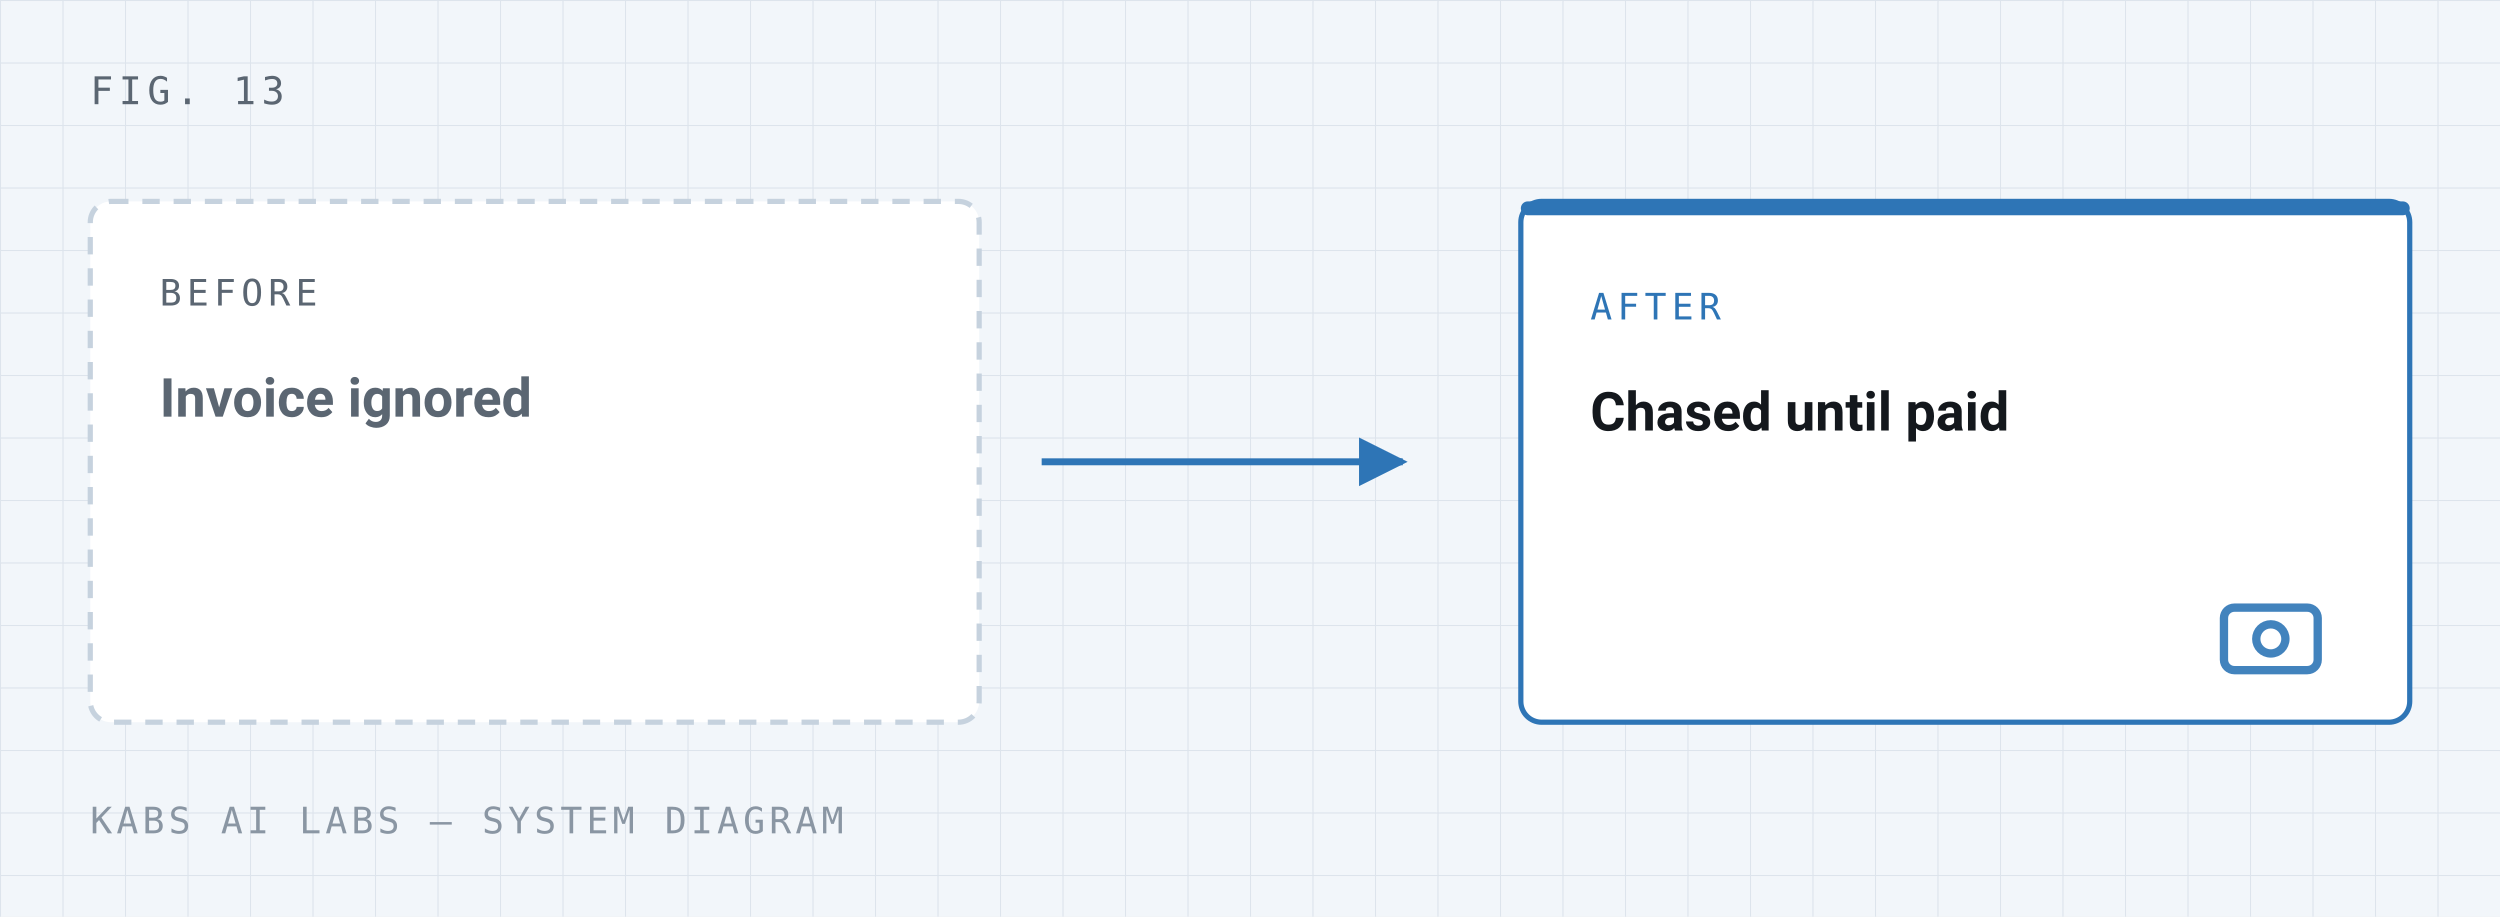
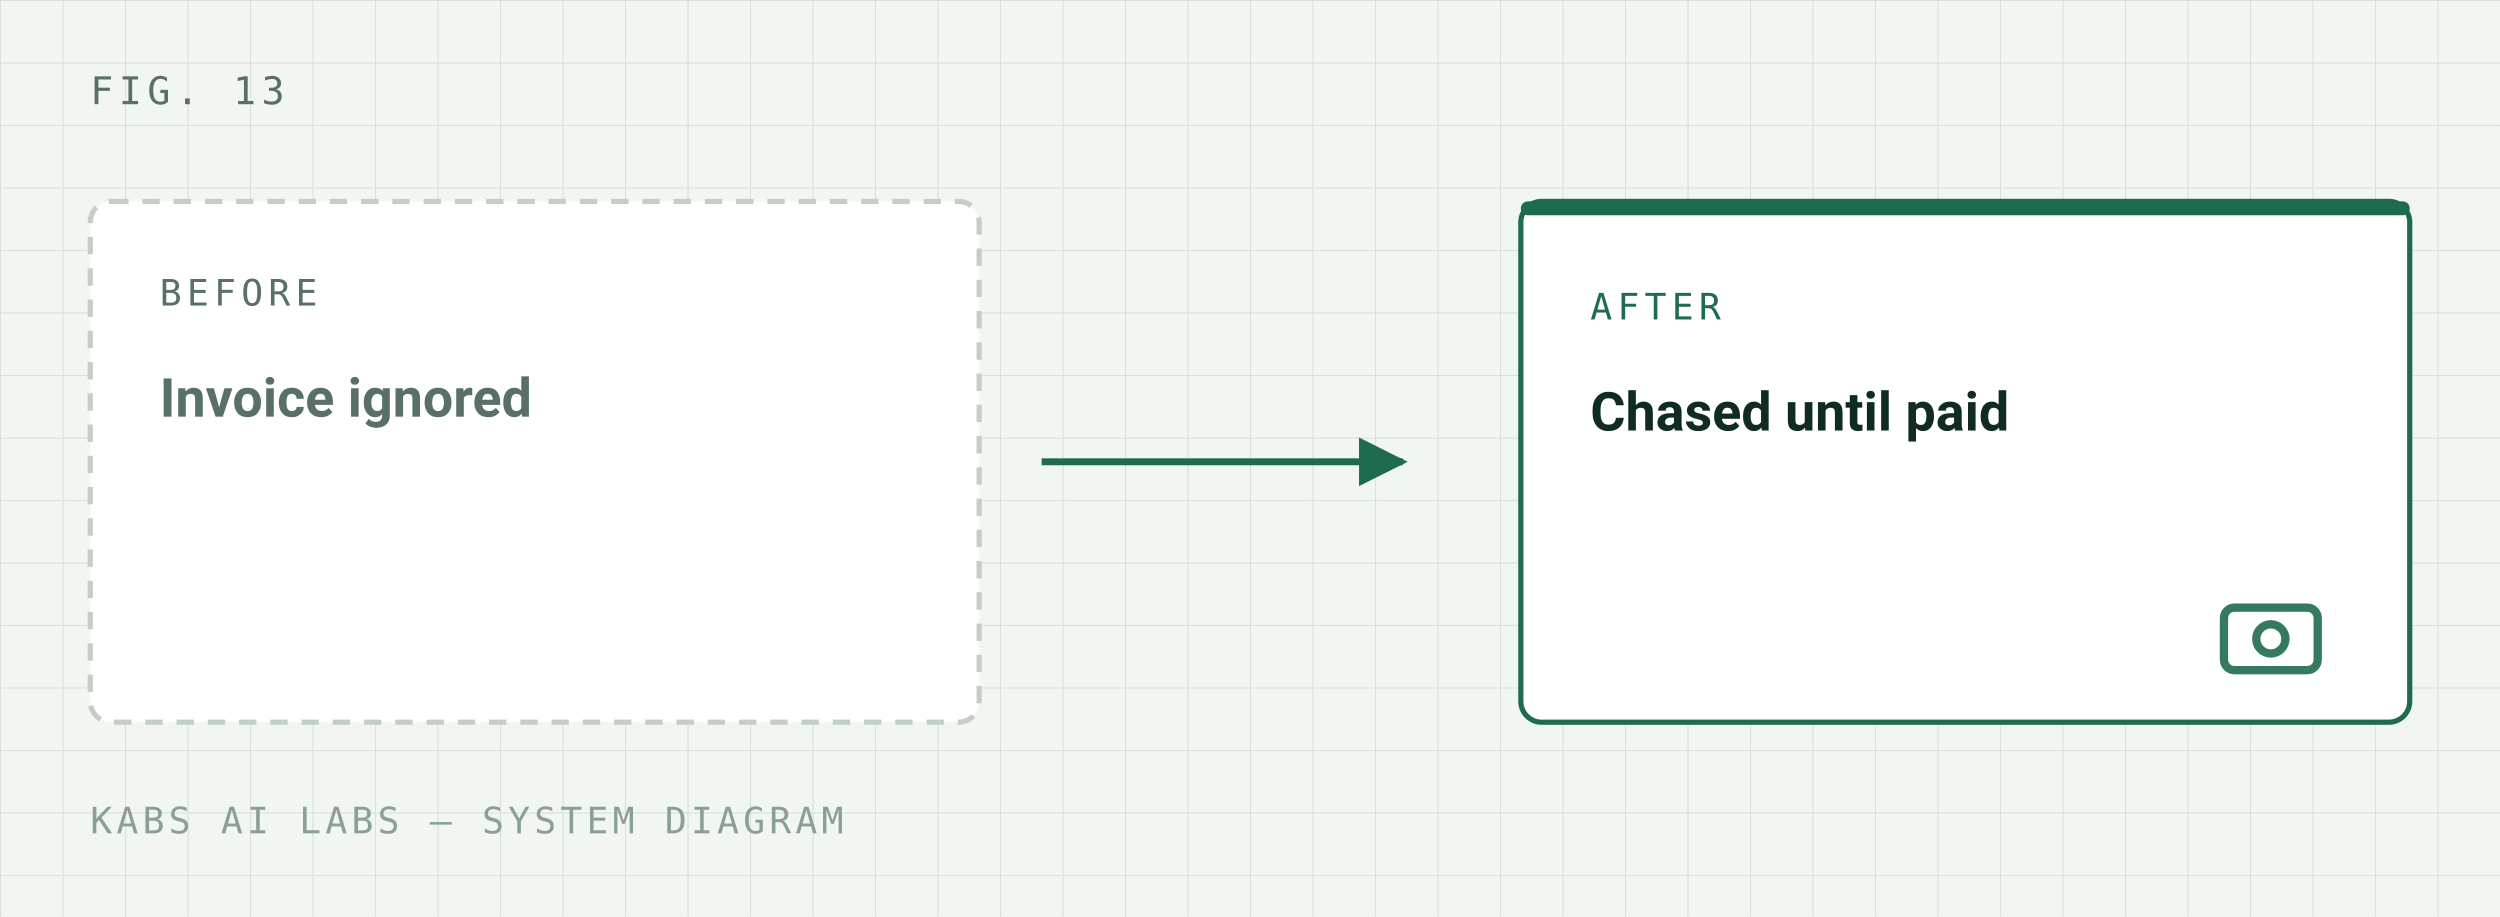
<svg xmlns="http://www.w3.org/2000/svg" viewBox="0 0 720 264" role="img" aria-label="Diagram: Invoice ignored becomes Chased until paid">
  <defs>
    <pattern id="g13" width="18" height="18" patternUnits="userSpaceOnUse">
-       <path d="M18 0H0v18" fill="none" stroke="#DDE4EC" stroke-width=".6" />
+       <path d="M18 0H0v18" fill="none" stroke="#D8E0D9" stroke-width=".6" />
    </pattern>
    <marker id="a13" viewBox="0 0 10 10" refX="9" refY="5" markerWidth="7" markerHeight="7" orient="auto">
-       <path d="M0 0l10 5-10 5z" fill="#2E75B6" />
+       <path d="M0 0l10 5-10 5z" fill="#1F6B4E" />
    </marker>
  </defs>
-   <rect width="720" height="264" fill="#F2F6FA" />
+   <rect width="720" height="264" fill="#F1F6F1" />
  <rect width="720" height="264" fill="url(#g13)" />
-   <text x="26" y="30" font-family="ui-monospace,Menlo,monospace" font-size="11" letter-spacing="1.6" fill="#5B6672">FIG. 13</text>
-   <rect x="26" y="58" width="256" height="150" rx="6" fill="#fff" stroke="#C6D2DE" stroke-width="1.5" stroke-dasharray="5 4" />
-   <text x="46" y="88" font-family="ui-monospace,Menlo,monospace" font-size="10.5" letter-spacing="1.5" fill="#5B6672">BEFORE</text>
-   <text x="46" y="120" font-family="-apple-system,Segoe UI,Roboto,sans-serif" font-size="15.5" font-weight="600" fill="#5B6672">
+   <text x="26" y="30" font-family="ui-monospace,Menlo,monospace" font-size="11" letter-spacing="1.6" fill="#587067">FIG. 13</text>
+   <rect x="26" y="58" width="256" height="150" rx="6" fill="#fff" stroke="#C3CFC6" stroke-width="1.5" stroke-dasharray="5 4" />
+   <text x="46" y="88" font-family="ui-monospace,Menlo,monospace" font-size="10.5" letter-spacing="1.5" fill="#587067">BEFORE</text>
+   <text x="46" y="120" font-family="-apple-system,Segoe UI,Roboto,sans-serif" font-size="15.5" font-weight="600" fill="#587067">
    <tspan x="46" y="120">Invoice ignored</tspan>
  </text>
-   <line x1="300" y1="133" x2="404" y2="133" stroke="#2E75B6" stroke-width="2" marker-end="url(#a13)" />
-   <rect x="438" y="58" width="256" height="150" rx="6" fill="#fff" stroke="#2E75B6" stroke-width="1.5" />
-   <rect x="438" y="58" width="256" height="4" rx="2" fill="#2E75B6" />
-   <text x="458" y="92" font-family="ui-monospace,Menlo,monospace" font-size="10.5" letter-spacing="1.5" fill="#2E75B6">AFTER</text>
-   <text x="458" y="124" font-family="-apple-system,Segoe UI,Roboto,sans-serif" font-size="15.5" font-weight="700" fill="#14181D">
+   <line x1="300" y1="133" x2="404" y2="133" stroke="#1F6B4E" stroke-width="2" marker-end="url(#a13)" />
+   <rect x="438" y="58" width="256" height="150" rx="6" fill="#fff" stroke="#1F6B4E" stroke-width="1.5" />
+   <rect x="438" y="58" width="256" height="4" rx="2" fill="#1F6B4E" />
+   <text x="458" y="92" font-family="ui-monospace,Menlo,monospace" font-size="10.5" letter-spacing="1.5" fill="#1F6B4E">AFTER</text>
+   <text x="458" y="124" font-family="-apple-system,Segoe UI,Roboto,sans-serif" font-size="15.5" font-weight="700" fill="#0F2B24">
    <tspan x="458" y="124">Chased until paid</tspan>
  </text>
-   <g transform="translate(636,166) scale(1.5)" fill="none" stroke="#2E75B6" stroke-width="1.6" stroke-linecap="round" stroke-linejoin="round" opacity=".9">
+   <g transform="translate(636,166) scale(1.5)" fill="none" stroke="#1F6B4E" stroke-width="1.6" stroke-linecap="round" stroke-linejoin="round" opacity=".9">
    <rect x="3" y="6" width="18" height="12" rx="2" />
    <circle cx="12" cy="12" r="2.8" />
  </g>
-   <text x="26" y="240" font-family="ui-monospace,Menlo,monospace" font-size="10.5" letter-spacing="1.2" fill="#8A96A3">KABS AI LABS — SYSTEM DIAGRAM</text>
+   <text x="26" y="240" font-family="ui-monospace,Menlo,monospace" font-size="10.5" letter-spacing="1.2" fill="#8AA094">KABS AI LABS — SYSTEM DIAGRAM</text>
</svg>
